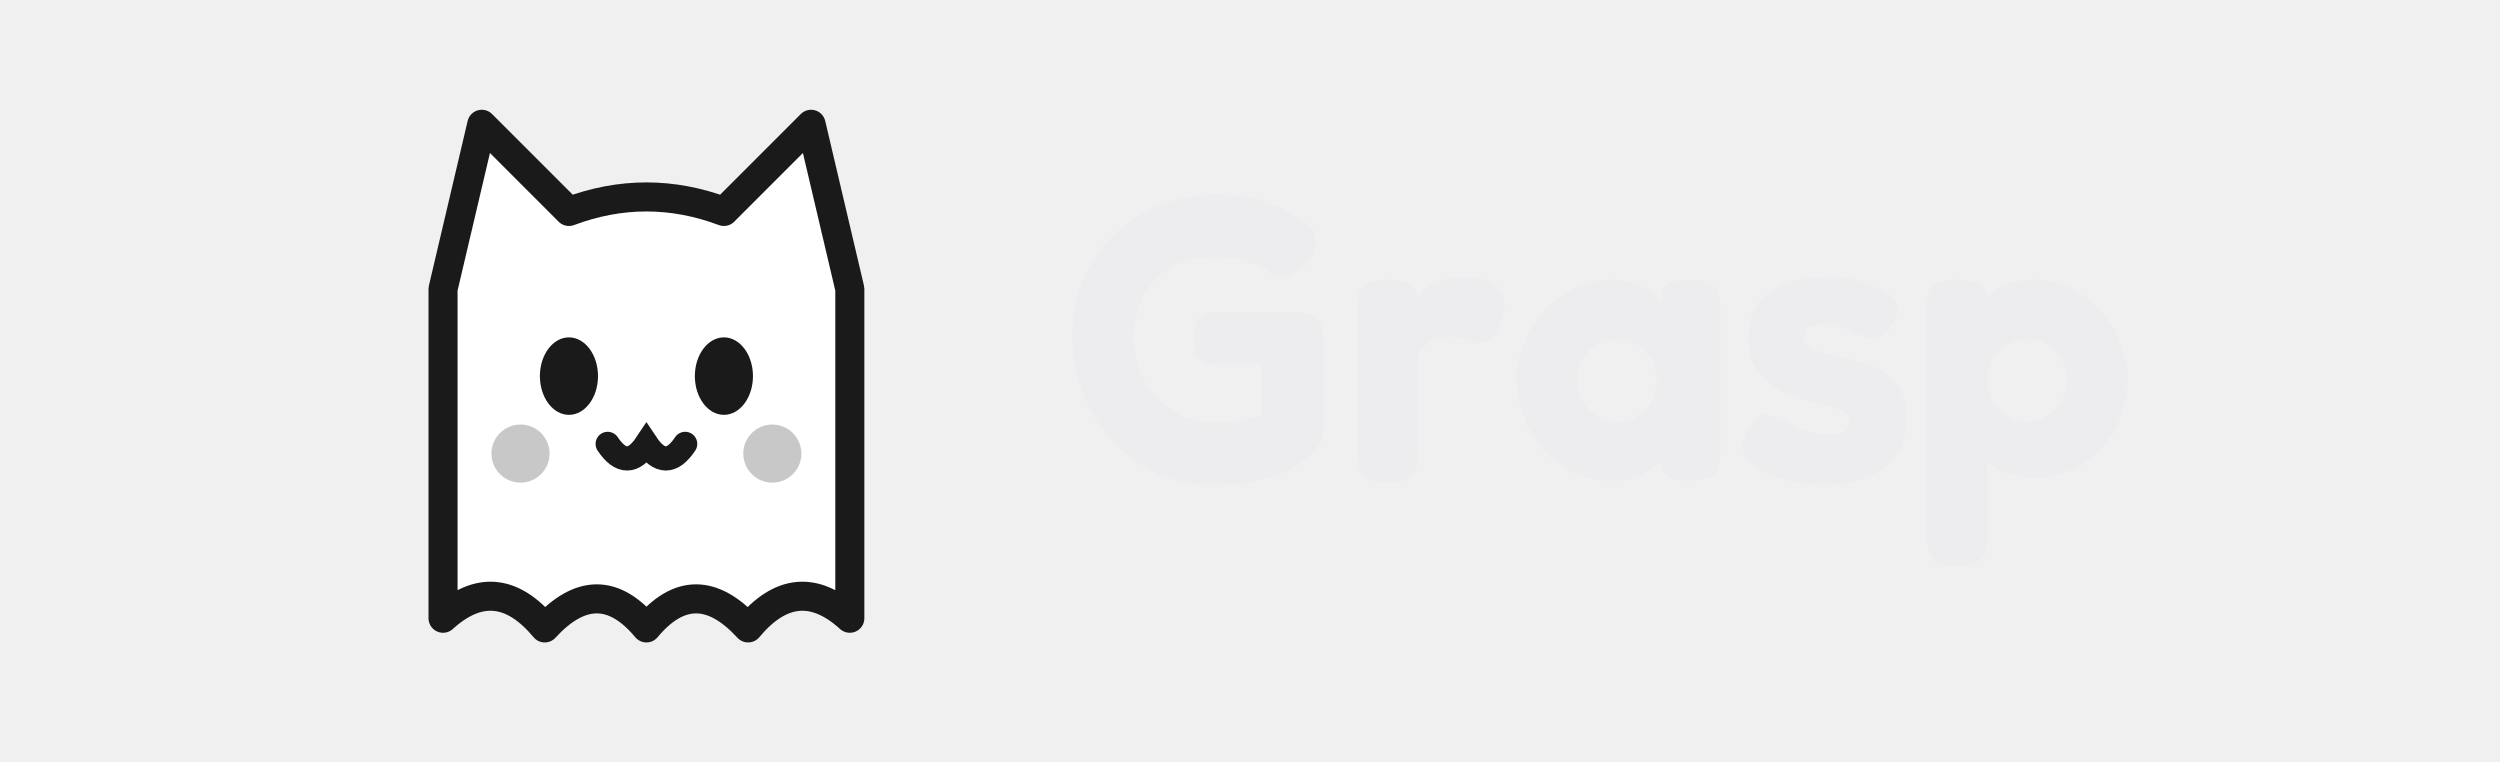
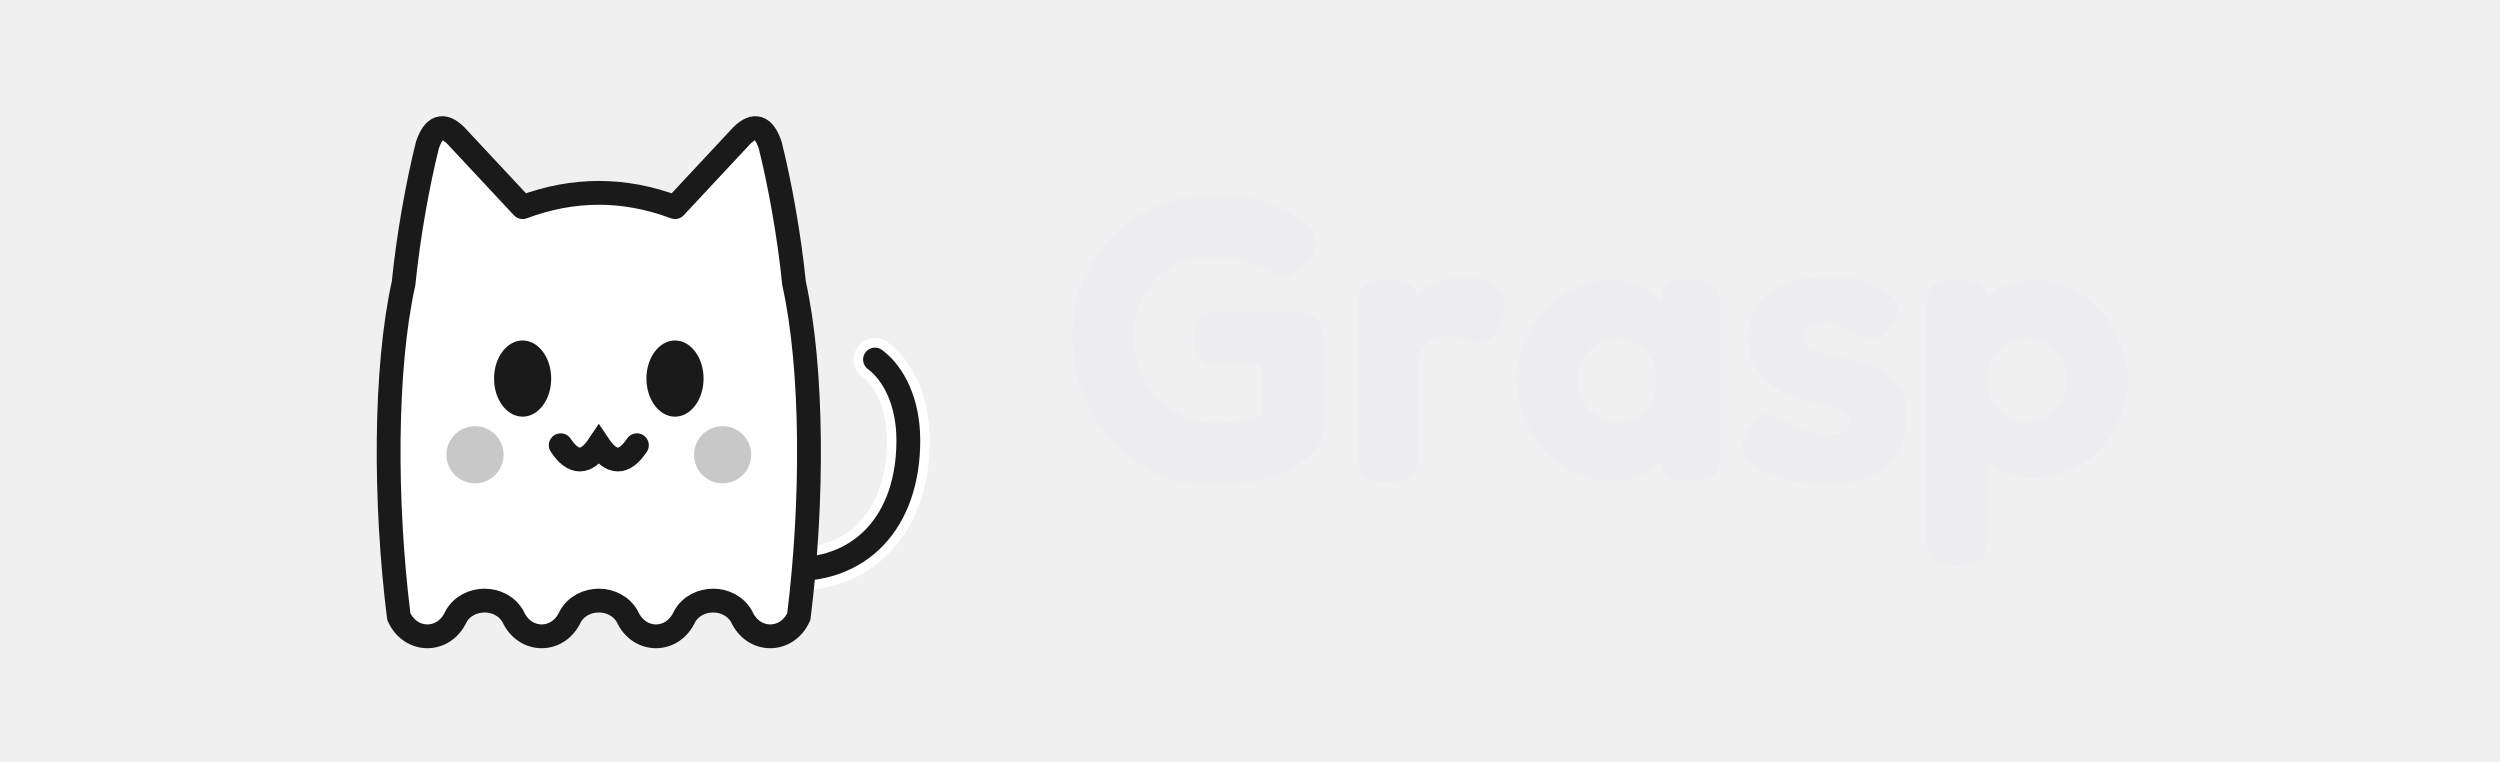
<svg xmlns="http://www.w3.org/2000/svg" viewBox="0 0 420 128" width="420" height="128" role="img" aria-label="Grasp">
-   <svg x="60.6" y="16" width="96" height="96" viewBox="48 52 104 118">
-     <path d="M58 160 L58 92 L66 58 L84 76 Q100 70 116 76 L134 58 L142 92 L142 160 Q131 150 121 162 Q110 150 100 162 Q90 150 79 162 Q69 150 58 160Z" fill="#fff" stroke="#1a1a1a" stroke-width="6" stroke-linejoin="round" />
+   <svg x="60.6" y="16" width="96" height="96" viewBox="50 51 120 119">
+     <path d="M139 150 C155 151 165 140 165 123 C165 115 162 109 158 106" fill="none" stroke="#fff" stroke-width="9" stroke-linecap="round" />
+     <path d="M139 150 C155 151 165 140 165 123 C165 115 162 109 158 106" fill="none" stroke="#1a1a1a" stroke-width="5" stroke-linecap="round" />
+     <path d="M58 160 C55 136 55 108 59 90 C60 80 62 69 64 61 Q66 55 70 59 L84 74 Q100 68 116 74 L130 59 Q134 55 136 61 C138 69 140 80 141 90 C145 108 145 136 142 160 C139.5 165.5 132.5 165.5 130 160 C127.5 155.5 120.5 155.5 118 160 C115.5 165.5 108.5 165.5 106 160 C103.5 155.5 96.5 155.5 94 160 C91.5 165.5 84.5 165.5 82 160 C79.5 155.5 72.5 155.5 70 160 C67.5 165.5 60.5 165.5 58 160Z" fill="#fff" stroke="#1a1a1a" stroke-width="5" stroke-linejoin="round" />
    <ellipse cx="84" cy="110" rx="6" ry="8" fill="#1a1a1a" />
    <ellipse cx="116" cy="110" rx="6" ry="8" fill="#1a1a1a" />
    <path d="M92 124 Q96 130 100 124 Q104 130 108 124" fill="none" stroke="#1a1a1a" stroke-width="5" stroke-linecap="round" />
    <circle cx="74" cy="126" r="6" fill="#c8c8c8" />
    <circle cx="126" cy="126" r="6" fill="#c8c8c8" />
  </svg>
  <svg x="178.6" y="31.35" width="180.9" height="65.3" viewBox="6 -216 798 288">
    <path d="M117 5L117 5Q95 5 76-3Q57-12 43-27Q29-42 21-62Q13-82 13-105L13-105Q13-128 21-147Q29-166 43-180Q58-194 77-202Q97-210 119-210L119-210Q129-210 139-209Q150-207 160-203Q170-200 178-194L178-194Q184-191 189-186Q193-182 193-176L193-176Q194-173 192-169Q191-165 188-161L188-161Q183-155 178-152Q174-149 169-149L169-149Q167-149 164-150Q160-152 155-155L155-155Q152-157 146-159Q140-161 133-163Q126-164 118-164L118-164Q101-164 87-157Q74-149 66-136Q59-122 58-104L58-104Q59-86 66-72Q74-58 88-50Q101-41 118-41L118-41Q124-41 130-42Q137-42 142-44Q148-45 153-47L153-47L153-84L121-84Q116-84 112-85Q108-86 105-90Q103-94 103-104L103-104Q103-113 105-117Q108-121 112-122Q117-123 122-123L122-123L178-123Q188-123 192-119Q197-116 198-111Q199-106 199-101L199-101L199-35Q199-28 192-20Q186-13 174-7L174-7Q167-3 158-0Q149 2 139 4Q128 5 117 5ZM246 3L246 3Q235 3 231-0Q226-4 225-9Q224-14 224-20L224-20L224-125Q224-131 225-136Q226-141 231-144Q236-147 247-147L247-147Q257-147 262-144Q266-142 268-138L268-138Q268-136 269-134L269-134Q271-137 275-141L275-141Q280-144 286-146Q293-149 301-149L301-149Q305-149 309-148Q313-148 317-147Q321-145 325-143Q329-141 331-137Q333-134 333-129L333-129Q333-117 327-108Q322-100 313-100L313-100Q308-100 306-101Q304-102 302-103Q301-104 299-104Q297-105 293-105L293-105Q288-105 284-104Q280-103 276-100Q273-98 271-94Q269-90 269-86L269-86L269-20Q269-14 268-9Q267-3 262-0Q257 3 246 3ZM470 2L470 2Q459 2 454-2Q449-5 449-11L449-11L452-16Q450-13 445-9Q440-5 431-1Q423 2 411 2L411 2Q398 2 385-4Q373-10 363-20Q353-31 348-44Q342-58 342-73L342-73Q342-88 348-101Q353-114 363-125Q373-135 385-141Q398-147 411-147L411-147Q422-147 430-144Q438-141 443-137Q449-132 451-128L451-128L449-133Q449-140 454-144Q459-147 470-147L470-147Q481-147 486-144Q491-141 492-135Q493-130 493-124L493-124L493-20Q493-15 492-9Q491-4 486-1Q481 2 470 2ZM418-42L418-42Q426-42 432-46Q439-50 442-57Q446-64 446-73L446-73Q446-81 442-88Q438-95 432-99Q425-103 417-103L417-103Q409-103 402-99Q395-95 391-88Q387-81 387-72L387-72Q387-64 391-57Q395-50 402-46Q409-42 418-42ZM568 5L568 5Q560 5 550 3Q541 2 532-2Q523-5 517-10Q511-15 510-21L510-21Q509-24 510-27Q511-31 513-34Q515-38 518-42L518-42Q520-46 523-47Q526-47 530-46L530-46Q535-45 540-43Q545-41 550-38Q555-36 560-34Q566-32 571-32L571-32Q580-32 584-34Q589-37 589-41L589-41Q589-45 587-47Q585-49 582-51Q578-52 574-53Q569-55 564-56Q559-57 553-59L553-59Q546-61 539-64Q532-68 526-73Q521-78 517-86Q514-93 514-104L514-104Q514-119 521-129Q528-139 541-144Q554-149 573-149L573-149Q578-149 584-149Q589-148 594-147Q600-145 605-143Q610-141 615-138L615-138Q624-134 624-127Q625-119 619-112L619-112Q616-107 612-105Q609-102 605-103L605-103Q600-104 594-107Q589-110 583-112Q577-115 571-115L571-115Q566-115 562-113Q558-112 557-110Q555-107 555-104L555-104Q555-101 557-98Q559-96 563-95Q567-93 572-92Q577-91 583-89L583-89Q591-88 600-85Q608-83 615-78Q623-73 627-65Q631-57 631-44L631-44Q631-20 615-8Q598 5 568 5ZM727 0L727 0Q712 0 701-6L701-6Q695-8 691-12L691-12L691 43Q691 48 690 53Q689 59 684 62Q680 65 669 65L669 65Q658 65 653 62Q649 59 648 54Q646 49 646 43L646 43L646-125Q646-131 647-136Q648-141 653-144Q658-147 668-147L668-147Q678-147 683-145Q689-142 691-136L691-136L691-135Q696-139 701-142L701-142Q712-147 727-147L727-147Q740-147 752-141Q765-135 774-125Q784-115 789-101Q795-88 795-73Q795-58 789-44Q784-31 774-21Q765-11 752-6Q740 0 727 0ZM720-42L720-42Q729-42 735-46Q742-50 746-57Q750-64 750-73L750-73Q750-81 746-88Q742-95 736-99Q729-103 721-103L721-103Q712-103 706-99Q699-95 695-88Q691-81 691-73Q691-64 695-57Q699-50 706-46Q712-42 720-42Z" fill="#ededf0" />
  </svg>
</svg>
